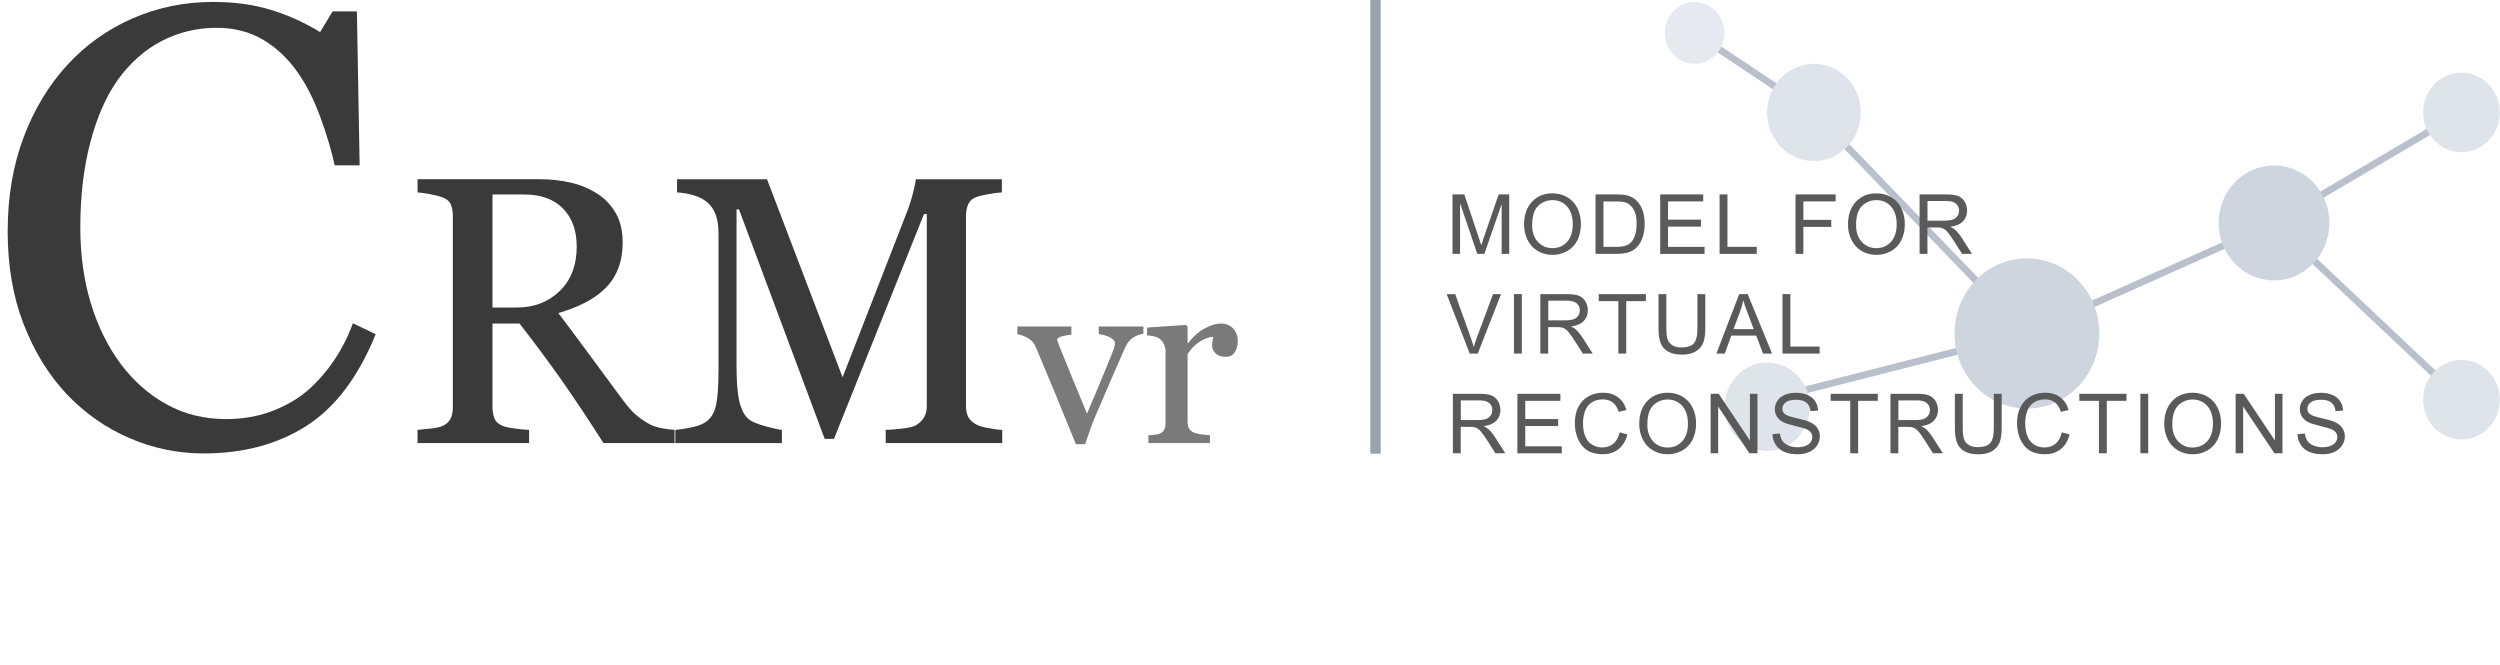
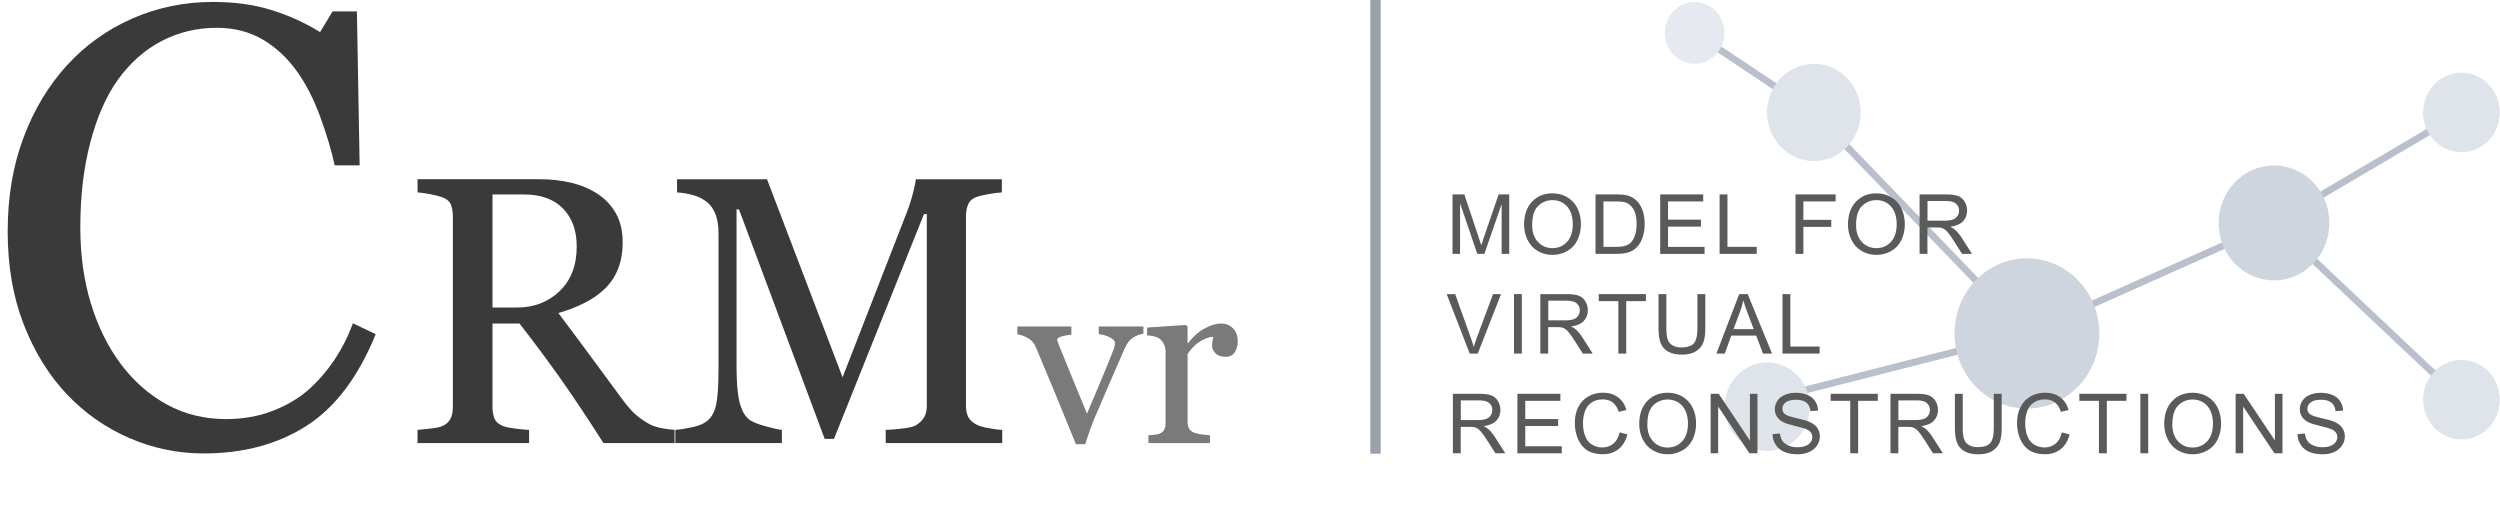
- <svg xmlns="http://www.w3.org/2000/svg" id="Livello_1" data-name="Livello 1" viewBox="0 0 722.19 192">
+ <svg xmlns="http://www.w3.org/2000/svg" id="Livello_1" data-name="Livello 1" viewBox="0 0 722.19 147.62">
  <defs>
    <style>
      .cls-1 {
        stroke: #b9c0cc;
        stroke-width: 2px;
      }

      .cls-1, .cls-2 {
        fill: none;
      }

      .cls-3 {
        isolation: isolate;
      }

      .cls-4 {
        fill: #5a5a5a;
      }

      .cls-4, .cls-5, .cls-6, .cls-7, .cls-8, .cls-9 {
        stroke-width: 0px;
      }

      .cls-5 {
        fill: #cfd5df;
      }

      .cls-6 {
        fill: #7a7a7a;
      }

      .cls-7 {
        fill: #3a3a3a;
      }

      .cls-8 {
        fill: #e6e9ef;
      }

      .cls-2 {
        stroke: #9aa1ad;
        stroke-width: 3px;
      }

      .cls-9 {
        fill: #dfe3ea;
      }
    </style>
  </defs>
  <g class="cls-3">
    <path class="cls-7" d="M58.85,130.99c-7.43,0-14.56-1.47-21.38-4.4-6.82-2.93-12.87-7.15-18.13-12.66-5.21-5.51-9.37-12.24-12.47-20.18-3.1-7.94-4.65-16.9-4.65-26.87s1.52-19.01,4.57-27.13c3.04-8.12,7.26-15.11,12.64-20.98,5.33-5.8,11.62-10.29,18.88-13.46S53.31.56,61.57.56c6.15,0,11.71.76,16.68,2.29,4.98,1.52,9.72,3.66,14.22,6.42l3.6-5.98h7.03l.79,44.47h-7.21c-.94-4.34-2.34-9.04-4.21-14.11-1.87-5.07-4.07-9.36-6.58-12.88-2.81-3.98-6.15-7.1-10.01-9.36-3.86-2.25-8.28-3.38-13.26-3.38-5.68,0-10.96,1.26-15.85,3.78s-9.11,6.25-12.68,11.17c-3.4,4.75-6.06,10.79-7.99,18.12-1.93,7.33-2.9,15.51-2.9,24.54,0,7.97,1.01,15.29,3.03,21.95,2.02,6.66,4.9,12.51,8.65,17.55,3.74,4.99,8.18,8.88,13.3,11.7s10.84,4.22,17.16,4.22c4.74,0,9.1-.75,13.08-2.24,3.98-1.49,7.43-3.47,10.36-5.93,2.93-2.58,5.5-5.51,7.72-8.79,2.23-3.28,4.04-6.86,5.44-10.72l6.59,3.16c-5.03,12.36-11.71,21.2-20.02,26.5s-18.21,7.95-29.68,7.95Z" />
  </g>
  <g class="cls-3">
    <g class="cls-3">
      <path class="cls-7" d="M194.85,128h-20.52c-4.54-7.12-8.65-13.28-12.31-18.48-3.67-5.19-7.65-10.54-11.94-16.06h-7.81v24.17c0,1.25.2,2.35.59,3.3.39.95,1.24,1.67,2.52,2.17.64.25,1.77.48,3.38.7s2.97.34,4.08.38v3.81h-32.23v-3.81c.86-.07,2.1-.2,3.73-.38,1.63-.18,2.77-.41,3.41-.7,1.07-.46,1.85-1.15,2.34-2.04.48-.89.73-2.04.73-3.44v-55.11c0-1.25-.18-2.36-.54-3.33-.36-.97-1.2-1.7-2.52-2.2-.9-.32-2.06-.62-3.49-.89-1.43-.27-2.65-.44-3.65-.51v-3.81h35.18c3.22,0,6.25.33,9.08.99,2.83.66,5.39,1.73,7.68,3.2,2.22,1.43,3.99,3.3,5.32,5.61,1.32,2.31,1.99,5.09,1.99,8.35,0,2.94-.45,5.53-1.34,7.79-.9,2.26-2.22,4.21-3.97,5.85-1.61,1.54-3.54,2.87-5.8,4-2.26,1.13-4.75,2.09-7.47,2.87,3.76,4.98,6.88,9.17,9.37,12.57,2.49,3.4,5.54,7.54,9.16,12.41,1.58,2.15,3,3.73,4.27,4.75,1.27,1.02,2.53,1.85,3.79,2.5.93.47,2.09.82,3.49,1.07,1.4.25,2.56.39,3.49.43v3.81ZM166.6,71.2c0-4.61-1.33-8.27-3.97-10.97-2.65-2.7-6.39-4.05-11.23-4.05h-9.13v32.66h7.04c4.94,0,9.06-1.58,12.35-4.75,3.29-3.16,4.94-7.46,4.94-12.9Z" />
      <path class="cls-7" d="M289.54,128h-33.68v-3.81c1.22-.04,2.78-.16,4.7-.38,1.92-.21,3.23-.52,3.95-.91,1.11-.68,1.92-1.46,2.44-2.34.52-.88.78-1.98.78-3.3v-55.43h-.81l-26,64.94h-2.69l-24.76-66.28h-.7v45.49c0,4.4.28,7.75.83,10.04.55,2.29,1.4,3.94,2.55,4.94.79.75,2.42,1.47,4.89,2.15,2.47.68,4.08,1.04,4.83,1.07v3.81h-30.78v-3.81c1.61-.14,3.3-.41,5.08-.81,1.77-.39,3.14-.98,4.11-1.77,1.25-1,2.11-2.54,2.58-4.62.46-2.08.7-5.55.7-10.42v-38.99c0-2.26-.27-4.1-.81-5.53-.54-1.43-1.31-2.6-2.31-3.49-1.11-.97-2.47-1.68-4.08-2.15-1.61-.46-3.21-.73-4.78-.81v-3.81h25.99l21.83,57.21,18.64-47.86c.68-1.76,1.26-3.59,1.74-5.51s.74-3.2.78-3.84h24.85v3.81c-1,.04-2.28.2-3.84.48-1.56.29-2.69.56-3.41.81-1.22.43-2.04,1.15-2.47,2.15-.43,1-.64,2.09-.64,3.28v54.95c0,1.25.21,2.31.64,3.17s1.25,1.61,2.47,2.26c.64.36,1.79.69,3.44.99,1.65.3,2.95.48,3.92.51v3.81Z" />
    </g>
    <g class="cls-3">
      <path class="cls-6" d="M330.29,96.38c-1.03.18-2,.55-2.92,1.11-.92.56-1.71,1.54-2.38,2.96-1.34,3.05-2.73,6.24-4.17,9.55-1.44,3.32-2.93,6.8-4.48,10.44-.46,1.05-.94,2.29-1.45,3.73s-.99,2.81-1.42,4.14h-2.67c-2.17-5.35-4.16-10.24-5.98-14.65-1.82-4.41-3.71-8.93-5.67-13.55-.46-1.05-1.19-1.86-2.2-2.44-1.01-.58-2.03-.95-3.06-1.11v-2.26h15.6v2.39c-.68.02-1.54.17-2.56.43s-1.54.62-1.54,1.07c0,.07.06.25.17.53.11.29.23.61.34.97.93,2.32,2.25,5.57,3.95,9.73,1.7,4.17,3.09,7.52,4.16,10.07.82-1.96,1.85-4.39,3.09-7.31,1.24-2.91,2.58-6.17,4.02-9.76.23-.61.44-1.19.65-1.72s.31-1.08.31-1.62c0-.39-.19-.73-.56-1.04-.38-.31-.83-.57-1.35-.8-.52-.23-1.04-.4-1.54-.51-.5-.11-.91-.19-1.23-.24v-2.19h12.9v2.08Z" />
      <path class="cls-6" d="M357.56,98.64c0,1.16-.29,2.19-.85,3.09-.57.9-1.45,1.35-2.63,1.35-1.28,0-2.25-.33-2.92-.99-.67-.66-1.01-1.39-1.01-2.19,0-.5.04-.96.12-1.37.08-.41.15-.82.22-1.23-1.07,0-2.32.43-3.76,1.3-1.44.87-2.65,2.1-3.66,3.69v19.62c0,.8.15,1.45.46,1.95.31.5.79.88,1.45,1.13.57.23,1.3.4,2.2.51.9.11,1.68.19,2.34.24v2.26h-17.77v-2.26c.52-.04,1.06-.09,1.62-.14.56-.04,1.04-.14,1.45-.27.64-.21,1.11-.56,1.42-1.08.31-.51.46-1.18.46-2v-20.79c0-.71-.17-1.4-.5-2.08-.33-.68-.79-1.23-1.38-1.64-.43-.27-.95-.47-1.54-.6-.59-.12-1.23-.21-1.91-.26v-2.26l11.21-.75.48.48v4.75h.17c1.41-1.85,2.98-3.25,4.72-4.2,1.73-.96,3.32-1.44,4.75-1.44s2.6.47,3.5,1.4c.9.93,1.35,2.19,1.35,3.76Z" />
    </g>
  </g>
  <line class="cls-2" x1="397.35" x2="397.35" y2="131.06" />
  <g>
    <g>
      <line class="cls-1" x1="585.53" y1="96.32" x2="524" y2="32.48" />
      <line class="cls-1" x1="585.53" y1="96.32" x2="510.46" y2="115.47" />
      <line class="cls-1" x1="585.53" y1="96.32" x2="656.91" y2="64.4" />
      <line class="cls-1" x1="656.91" y1="64.4" x2="711.06" y2="32.48" />
      <line class="cls-1" x1="656.91" y1="64.4" x2="711.06" y2="115.47" />
      <line class="cls-1" x1="524" y1="32.48" x2="489.54" y2="9.5" />
    </g>
    <g>
      <ellipse class="cls-5" cx="585.53" cy="96.32" rx="20.92" ry="21.7" />
      <ellipse class="cls-5" cx="656.91" cy="64.4" rx="16" ry="16.6" />
      <ellipse class="cls-9" cx="524" cy="32.48" rx="13.54" ry="14.04" />
      <ellipse class="cls-9" cx="510.52" cy="117.48" rx="12.31" ry="12.77" />
      <ellipse class="cls-9" cx="711.06" cy="32.48" rx="11.08" ry="11.49" />
      <ellipse class="cls-9" cx="711.06" cy="115.47" rx="11.08" ry="11.49" />
      <ellipse class="cls-8" cx="489.54" cy="9.5" rx="8.61" ry="8.94" />
    </g>
  </g>
  <g class="cls-3">
    <g class="cls-3">
      <path class="cls-4" d="M419.59,73.34v-17.18h3.42l4.07,12.16c.38,1.13.65,1.98.82,2.54.2-.62.5-1.54.91-2.75l4.11-11.95h3.06v17.18h-2.19v-14.38l-4.99,14.38h-2.05l-4.97-14.62v14.62h-2.19Z" />
      <path class="cls-4" d="M440.26,64.97c0-2.85.77-5.08,2.3-6.7s3.51-2.42,5.93-2.42c1.59,0,3.02.38,4.29,1.14s2.24,1.81,2.91,3.17,1,2.89,1,4.61-.35,3.3-1.05,4.68-1.7,2.42-2.99,3.12-2.68,1.06-4.17,1.06c-1.62,0-3.06-.39-4.34-1.17s-2.24-1.85-2.89-3.2-.98-2.78-.98-4.29ZM442.6,65c0,2.07.56,3.7,1.67,4.89s2.51,1.79,4.19,1.79,3.12-.6,4.22-1.8,1.66-2.91,1.66-5.12c0-1.4-.24-2.62-.71-3.66s-1.16-1.85-2.07-2.43-1.93-.86-3.06-.86c-1.61,0-2.99.55-4.15,1.66s-1.74,2.95-1.74,5.54Z" />
      <path class="cls-4" d="M460.91,73.34v-17.18h5.92c1.34,0,2.36.08,3.06.25.98.23,1.82.64,2.52,1.23.91.77,1.58,1.74,2.03,2.94s.67,2.55.67,4.08c0,1.3-.15,2.46-.46,3.47s-.7,1.84-1.17,2.5-1,1.18-1.56,1.56-1.25.67-2.05.86-1.72.29-2.76.29h-6.2ZM463.19,71.31h3.67c1.13,0,2.02-.11,2.67-.32s1.16-.51,1.54-.89c.54-.54.96-1.26,1.26-2.17s.45-2.01.45-3.31c0-1.8-.29-3.18-.88-4.14s-1.31-1.61-2.15-1.94c-.61-.23-1.59-.35-2.94-.35h-3.61v13.12Z" />
      <path class="cls-4" d="M479.59,73.34v-17.18h12.42v2.03h-10.15v5.26h9.5v2.02h-9.5v5.85h10.55v2.03h-12.82Z" />
      <path class="cls-4" d="M496.75,73.34v-17.18h2.27v15.15h8.46v2.03h-10.73Z" />
      <path class="cls-4" d="M518.68,73.34v-17.18h11.59v2.03h-9.32v5.32h8.06v2.03h-8.06v7.8h-2.27Z" />
      <path class="cls-4" d="M533.83,64.97c0-2.85.77-5.08,2.3-6.7s3.51-2.42,5.93-2.42c1.59,0,3.02.38,4.29,1.14s2.24,1.81,2.91,3.17,1,2.89,1,4.61-.35,3.3-1.05,4.68-1.7,2.42-2.99,3.12-2.68,1.06-4.17,1.06c-1.62,0-3.06-.39-4.34-1.17s-2.24-1.85-2.89-3.2-.98-2.78-.98-4.29ZM536.17,65c0,2.07.56,3.7,1.67,4.89s2.51,1.79,4.19,1.79,3.12-.6,4.22-1.8,1.66-2.91,1.66-5.12c0-1.4-.24-2.62-.71-3.66s-1.16-1.85-2.07-2.43-1.93-.86-3.06-.86c-1.61,0-2.99.55-4.15,1.66s-1.74,2.95-1.74,5.54Z" />
      <path class="cls-4" d="M554.52,73.34v-17.18h7.62c1.53,0,2.7.15,3.49.46s1.43.85,1.91,1.63.71,1.64.71,2.59c0,1.22-.39,2.25-1.18,3.08s-2.01,1.37-3.66,1.59c.6.29,1.06.57,1.37.86.66.61,1.29,1.37,1.89,2.29l2.99,4.68h-2.86l-2.27-3.57c-.66-1.03-1.21-1.82-1.64-2.37s-.81-.93-1.15-1.15-.69-.37-1.04-.46c-.26-.05-.68-.08-1.27-.08h-2.64v7.63h-2.27ZM556.79,63.74h4.89c1.04,0,1.85-.11,2.44-.32s1.03-.56,1.34-1.03.46-.99.46-1.54c0-.81-.29-1.48-.88-2s-1.52-.79-2.79-.79h-5.44v5.68Z" />
      <path class="cls-4" d="M424.57,102.14l-6.66-17.18h2.46l4.46,12.48c.36,1,.66,1.94.9,2.81.27-.94.57-1.88.93-2.81l4.64-12.48h2.32l-6.73,17.18h-2.33Z" />
      <path class="cls-4" d="M437.35,102.14v-17.18h2.27v17.18h-2.27Z" />
      <path class="cls-4" d="M444.96,102.14v-17.18h7.62c1.53,0,2.7.15,3.49.46s1.43.85,1.91,1.63.71,1.64.71,2.59c0,1.22-.39,2.25-1.18,3.08s-2.01,1.37-3.66,1.59c.6.29,1.06.57,1.37.86.66.61,1.29,1.37,1.89,2.29l2.99,4.68h-2.86l-2.27-3.57c-.66-1.03-1.21-1.82-1.64-2.37s-.81-.93-1.15-1.15-.69-.37-1.04-.46c-.26-.05-.68-.08-1.27-.08h-2.64v7.63h-2.27ZM447.24,92.54h4.89c1.04,0,1.85-.11,2.44-.32s1.03-.56,1.34-1.03.46-.99.46-1.54c0-.81-.29-1.48-.88-2s-1.52-.79-2.79-.79h-5.44v5.68Z" />
      <path class="cls-4" d="M467.5,102.14v-15.15h-5.66v-2.03h13.62v2.03h-5.68v15.15h-2.27Z" />
      <path class="cls-4" d="M490.35,84.96h2.27v9.93c0,1.73-.2,3.1-.59,4.11s-1.1,1.84-2.12,2.48-2.36.96-4.01.96-2.93-.28-3.95-.83-1.75-1.36-2.19-2.41-.66-2.49-.66-4.31v-9.93h2.27v9.91c0,1.49.14,2.59.42,3.3s.75,1.25,1.43,1.63,1.5.57,2.48.57c1.67,0,2.86-.38,3.57-1.14s1.07-2.21,1.07-4.37v-9.91Z" />
      <path class="cls-4" d="M495.82,102.14l6.6-17.18h2.45l7.03,17.18h-2.59l-2-5.2h-7.18l-1.89,5.2h-2.41ZM500.78,95.08h5.82l-1.79-4.76c-.55-1.45-.95-2.63-1.22-3.56-.22,1.1-.53,2.2-.93,3.28l-1.89,5.04Z" />
      <path class="cls-4" d="M514.92,102.14v-17.18h2.27v15.15h8.46v2.03h-10.73Z" />
      <path class="cls-4" d="M419.7,130.94v-17.18h7.62c1.53,0,2.7.15,3.49.46s1.43.85,1.91,1.63.71,1.64.71,2.59c0,1.22-.39,2.25-1.18,3.08s-2.01,1.37-3.66,1.59c.6.29,1.06.57,1.37.86.66.61,1.29,1.37,1.89,2.29l2.99,4.68h-2.86l-2.27-3.57c-.66-1.03-1.21-1.82-1.64-2.37s-.81-.93-1.15-1.15-.69-.37-1.04-.46c-.26-.05-.68-.08-1.27-.08h-2.64v7.63h-2.27ZM421.97,121.34h4.89c1.04,0,1.85-.11,2.44-.32s1.03-.56,1.34-1.03.46-.99.46-1.54c0-.81-.29-1.48-.88-2s-1.52-.79-2.79-.79h-5.44v5.68Z" />
      <path class="cls-4" d="M438.34,130.94v-17.18h12.42v2.03h-10.15v5.26h9.5v2.02h-9.5v5.85h10.55v2.03h-12.82Z" />
      <path class="cls-4" d="M467.85,124.91l2.27.57c-.48,1.87-1.33,3.29-2.57,4.27s-2.75,1.47-4.54,1.47-3.36-.38-4.52-1.13-2.04-1.85-2.65-3.28-.91-2.96-.91-4.61c0-1.79.34-3.35,1.03-4.68s1.66-2.34,2.92-3.04,2.65-1.04,4.17-1.04c1.72,0,3.16.44,4.34,1.31s1.99,2.11,2.45,3.69l-2.24.53c-.4-1.25-.98-2.16-1.73-2.73s-1.71-.86-2.86-.86c-1.32,0-2.42.32-3.31.95s-1.51,1.48-1.87,2.55-.54,2.17-.54,3.3c0,1.46.21,2.74.64,3.83s1.09,1.9,1.99,2.44,1.87.81,2.92.81c1.27,0,2.35-.37,3.23-1.1s1.48-1.82,1.79-3.27Z" />
      <path class="cls-4" d="M473.53,122.57c0-2.85.77-5.08,2.3-6.7s3.51-2.42,5.93-2.42c1.59,0,3.02.38,4.29,1.14s2.24,1.81,2.91,3.17,1,2.89,1,4.61-.35,3.3-1.05,4.68-1.7,2.42-2.99,3.12-2.68,1.06-4.17,1.06c-1.62,0-3.06-.39-4.34-1.17s-2.24-1.85-2.89-3.2-.98-2.78-.98-4.29ZM475.87,122.6c0,2.07.56,3.7,1.67,4.89s2.51,1.79,4.19,1.79,3.12-.6,4.22-1.8,1.66-2.91,1.66-5.12c0-1.4-.24-2.62-.71-3.66s-1.16-1.85-2.07-2.43-1.93-.86-3.06-.86c-1.61,0-2.99.55-4.15,1.66s-1.74,2.95-1.74,5.54Z" />
      <path class="cls-4" d="M494.16,130.94v-17.18h2.33l9.02,13.49v-13.49h2.18v17.18h-2.33l-9.02-13.5v13.5h-2.18Z" />
      <path class="cls-4" d="M512.04,125.42l2.14-.19c.1.86.34,1.56.71,2.12s.95,1,1.73,1.34,1.66.51,2.64.51c.87,0,1.63-.13,2.3-.39s1.16-.61,1.48-1.06.49-.94.49-1.47-.16-1.01-.47-1.41-.83-.74-1.55-1.01c-.46-.18-1.48-.46-3.06-.84s-2.68-.74-3.32-1.07c-.82-.43-1.43-.96-1.83-1.6s-.6-1.35-.6-2.14c0-.87.25-1.68.74-2.43s1.21-1.33,2.16-1.72,2-.59,3.15-.59c1.27,0,2.4.21,3.37.62s1.72,1.01,2.24,1.81.8,1.7.84,2.71l-2.18.16c-.12-1.09-.51-1.91-1.19-2.46s-1.67-.83-2.99-.83-2.38.25-3.01.76-.94,1.11-.94,1.82c0,.62.22,1.12.67,1.52.44.4,1.58.81,3.43,1.22s3.12.78,3.8,1.1c1,.46,1.74,1.04,2.21,1.75s.71,1.52.71,2.44-.26,1.78-.79,2.58-1.28,1.44-2.26,1.89-2.08.67-3.31.67c-1.55,0-2.86-.23-3.91-.68s-1.88-1.13-2.47-2.04-.91-1.94-.94-3.09Z" />
      <path class="cls-4" d="M534.49,130.94v-15.15h-5.66v-2.03h13.62v2.03h-5.68v15.15h-2.27Z" />
      <path class="cls-4" d="M546.11,130.94v-17.18h7.62c1.53,0,2.7.15,3.49.46s1.43.85,1.91,1.63.71,1.64.71,2.59c0,1.22-.39,2.25-1.18,3.08s-2.01,1.37-3.66,1.59c.6.29,1.06.57,1.37.86.66.61,1.29,1.37,1.89,2.29l2.99,4.68h-2.86l-2.27-3.57c-.66-1.03-1.21-1.82-1.64-2.37s-.81-.93-1.15-1.15-.69-.37-1.04-.46c-.26-.05-.68-.08-1.27-.08h-2.64v7.63h-2.27ZM548.38,121.34h4.89c1.04,0,1.85-.11,2.44-.32s1.03-.56,1.34-1.03.46-.99.46-1.54c0-.81-.29-1.48-.88-2s-1.52-.79-2.79-.79h-5.44v5.68Z" />
      <path class="cls-4" d="M575.97,113.76h2.27v9.93c0,1.73-.2,3.1-.59,4.11s-1.1,1.84-2.12,2.48-2.36.96-4.01.96-2.93-.28-3.95-.83-1.75-1.36-2.19-2.41-.66-2.49-.66-4.31v-9.93h2.27v9.91c0,1.49.14,2.59.42,3.3s.75,1.25,1.43,1.63,1.5.57,2.48.57c1.67,0,2.86-.38,3.57-1.14s1.07-2.21,1.07-4.37v-9.91Z" />
      <path class="cls-4" d="M595.59,124.91l2.27.57c-.48,1.87-1.33,3.29-2.57,4.27s-2.75,1.47-4.54,1.47-3.36-.38-4.52-1.13-2.04-1.85-2.65-3.28-.91-2.96-.91-4.61c0-1.79.34-3.35,1.03-4.68s1.66-2.34,2.92-3.04,2.65-1.04,4.17-1.04c1.72,0,3.16.44,4.34,1.31s1.99,2.11,2.45,3.69l-2.24.53c-.4-1.25-.98-2.16-1.73-2.73s-1.71-.86-2.86-.86c-1.32,0-2.42.32-3.31.95s-1.51,1.48-1.87,2.55-.54,2.17-.54,3.3c0,1.46.21,2.74.64,3.83s1.09,1.9,1.99,2.44,1.87.81,2.92.81c1.27,0,2.35-.37,3.23-1.1s1.48-1.82,1.79-3.27Z" />
      <path class="cls-4" d="M606.33,130.94v-15.15h-5.66v-2.03h13.62v2.03h-5.68v15.15h-2.27Z" />
      <path class="cls-4" d="M618.3,130.94v-17.18h2.27v17.18h-2.27Z" />
      <path class="cls-4" d="M625.19,122.57c0-2.85.77-5.08,2.3-6.7s3.51-2.42,5.93-2.42c1.59,0,3.02.38,4.29,1.14s2.24,1.81,2.91,3.17,1,2.89,1,4.61-.35,3.3-1.05,4.68-1.7,2.42-2.99,3.12-2.68,1.06-4.17,1.06c-1.62,0-3.06-.39-4.34-1.17s-2.24-1.85-2.89-3.2-.98-2.78-.98-4.29ZM627.53,122.6c0,2.07.56,3.7,1.67,4.89s2.51,1.79,4.19,1.79,3.12-.6,4.22-1.8,1.66-2.91,1.66-5.12c0-1.4-.24-2.62-.71-3.66s-1.16-1.85-2.07-2.43-1.93-.86-3.06-.86c-1.61,0-2.99.55-4.15,1.66s-1.74,2.95-1.74,5.54Z" />
      <path class="cls-4" d="M645.82,130.94v-17.18h2.33l9.02,13.49v-13.49h2.18v17.18h-2.33l-9.02-13.5v13.5h-2.18Z" />
      <path class="cls-4" d="M663.7,125.42l2.14-.19c.1.86.34,1.56.71,2.12s.95,1,1.73,1.34,1.66.51,2.64.51c.87,0,1.63-.13,2.3-.39s1.16-.61,1.48-1.06.49-.94.49-1.47-.16-1.01-.47-1.41-.83-.74-1.55-1.01c-.46-.18-1.48-.46-3.06-.84s-2.68-.74-3.32-1.07c-.82-.43-1.43-.96-1.83-1.6s-.6-1.35-.6-2.14c0-.87.25-1.68.74-2.43s1.21-1.33,2.16-1.72,2-.59,3.15-.59c1.27,0,2.4.21,3.37.62s1.72,1.01,2.24,1.81.8,1.7.84,2.71l-2.18.16c-.12-1.09-.51-1.91-1.19-2.46s-1.67-.83-2.99-.83-2.38.25-3.01.76-.94,1.11-.94,1.82c0,.62.22,1.12.67,1.52.44.4,1.58.81,3.43,1.22s3.12.78,3.8,1.1c1,.46,1.74,1.04,2.21,1.75s.71,1.52.71,2.44-.26,1.78-.79,2.58-1.28,1.44-2.26,1.89-2.08.67-3.31.67c-1.55,0-2.86-.23-3.91-.68s-1.88-1.13-2.47-2.04-.91-1.94-.94-3.09Z" />
    </g>
  </g>
</svg>
